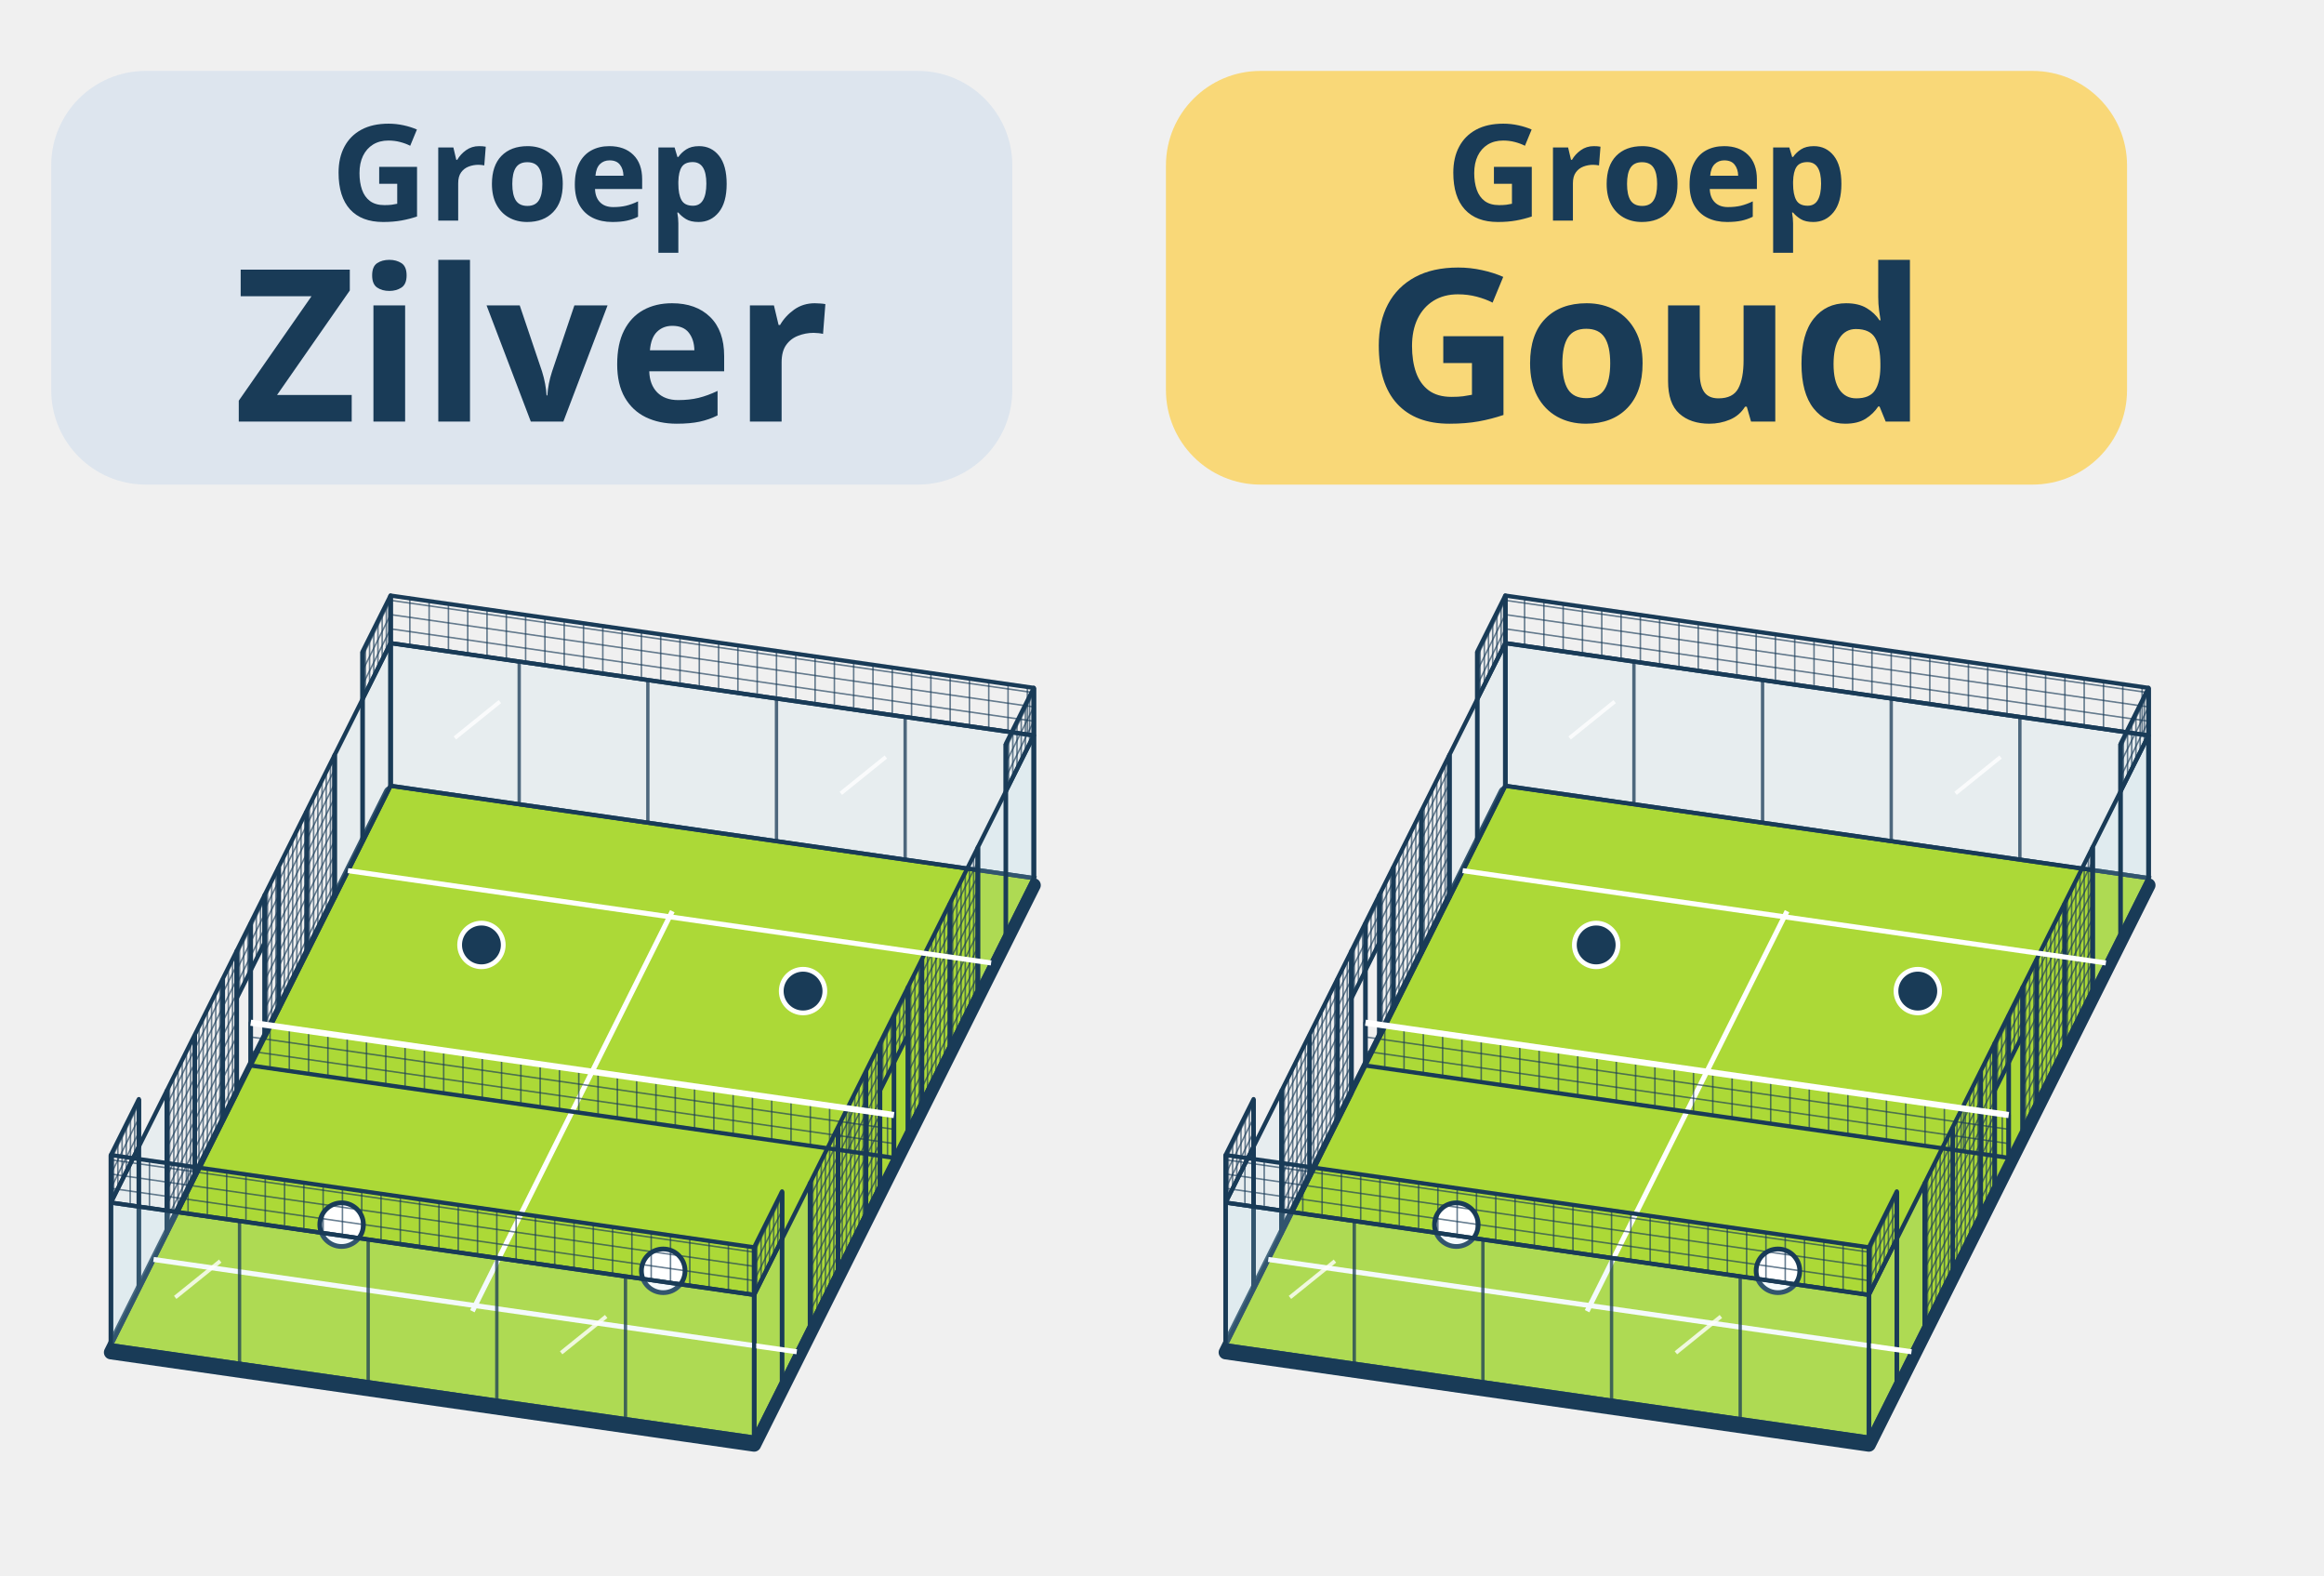
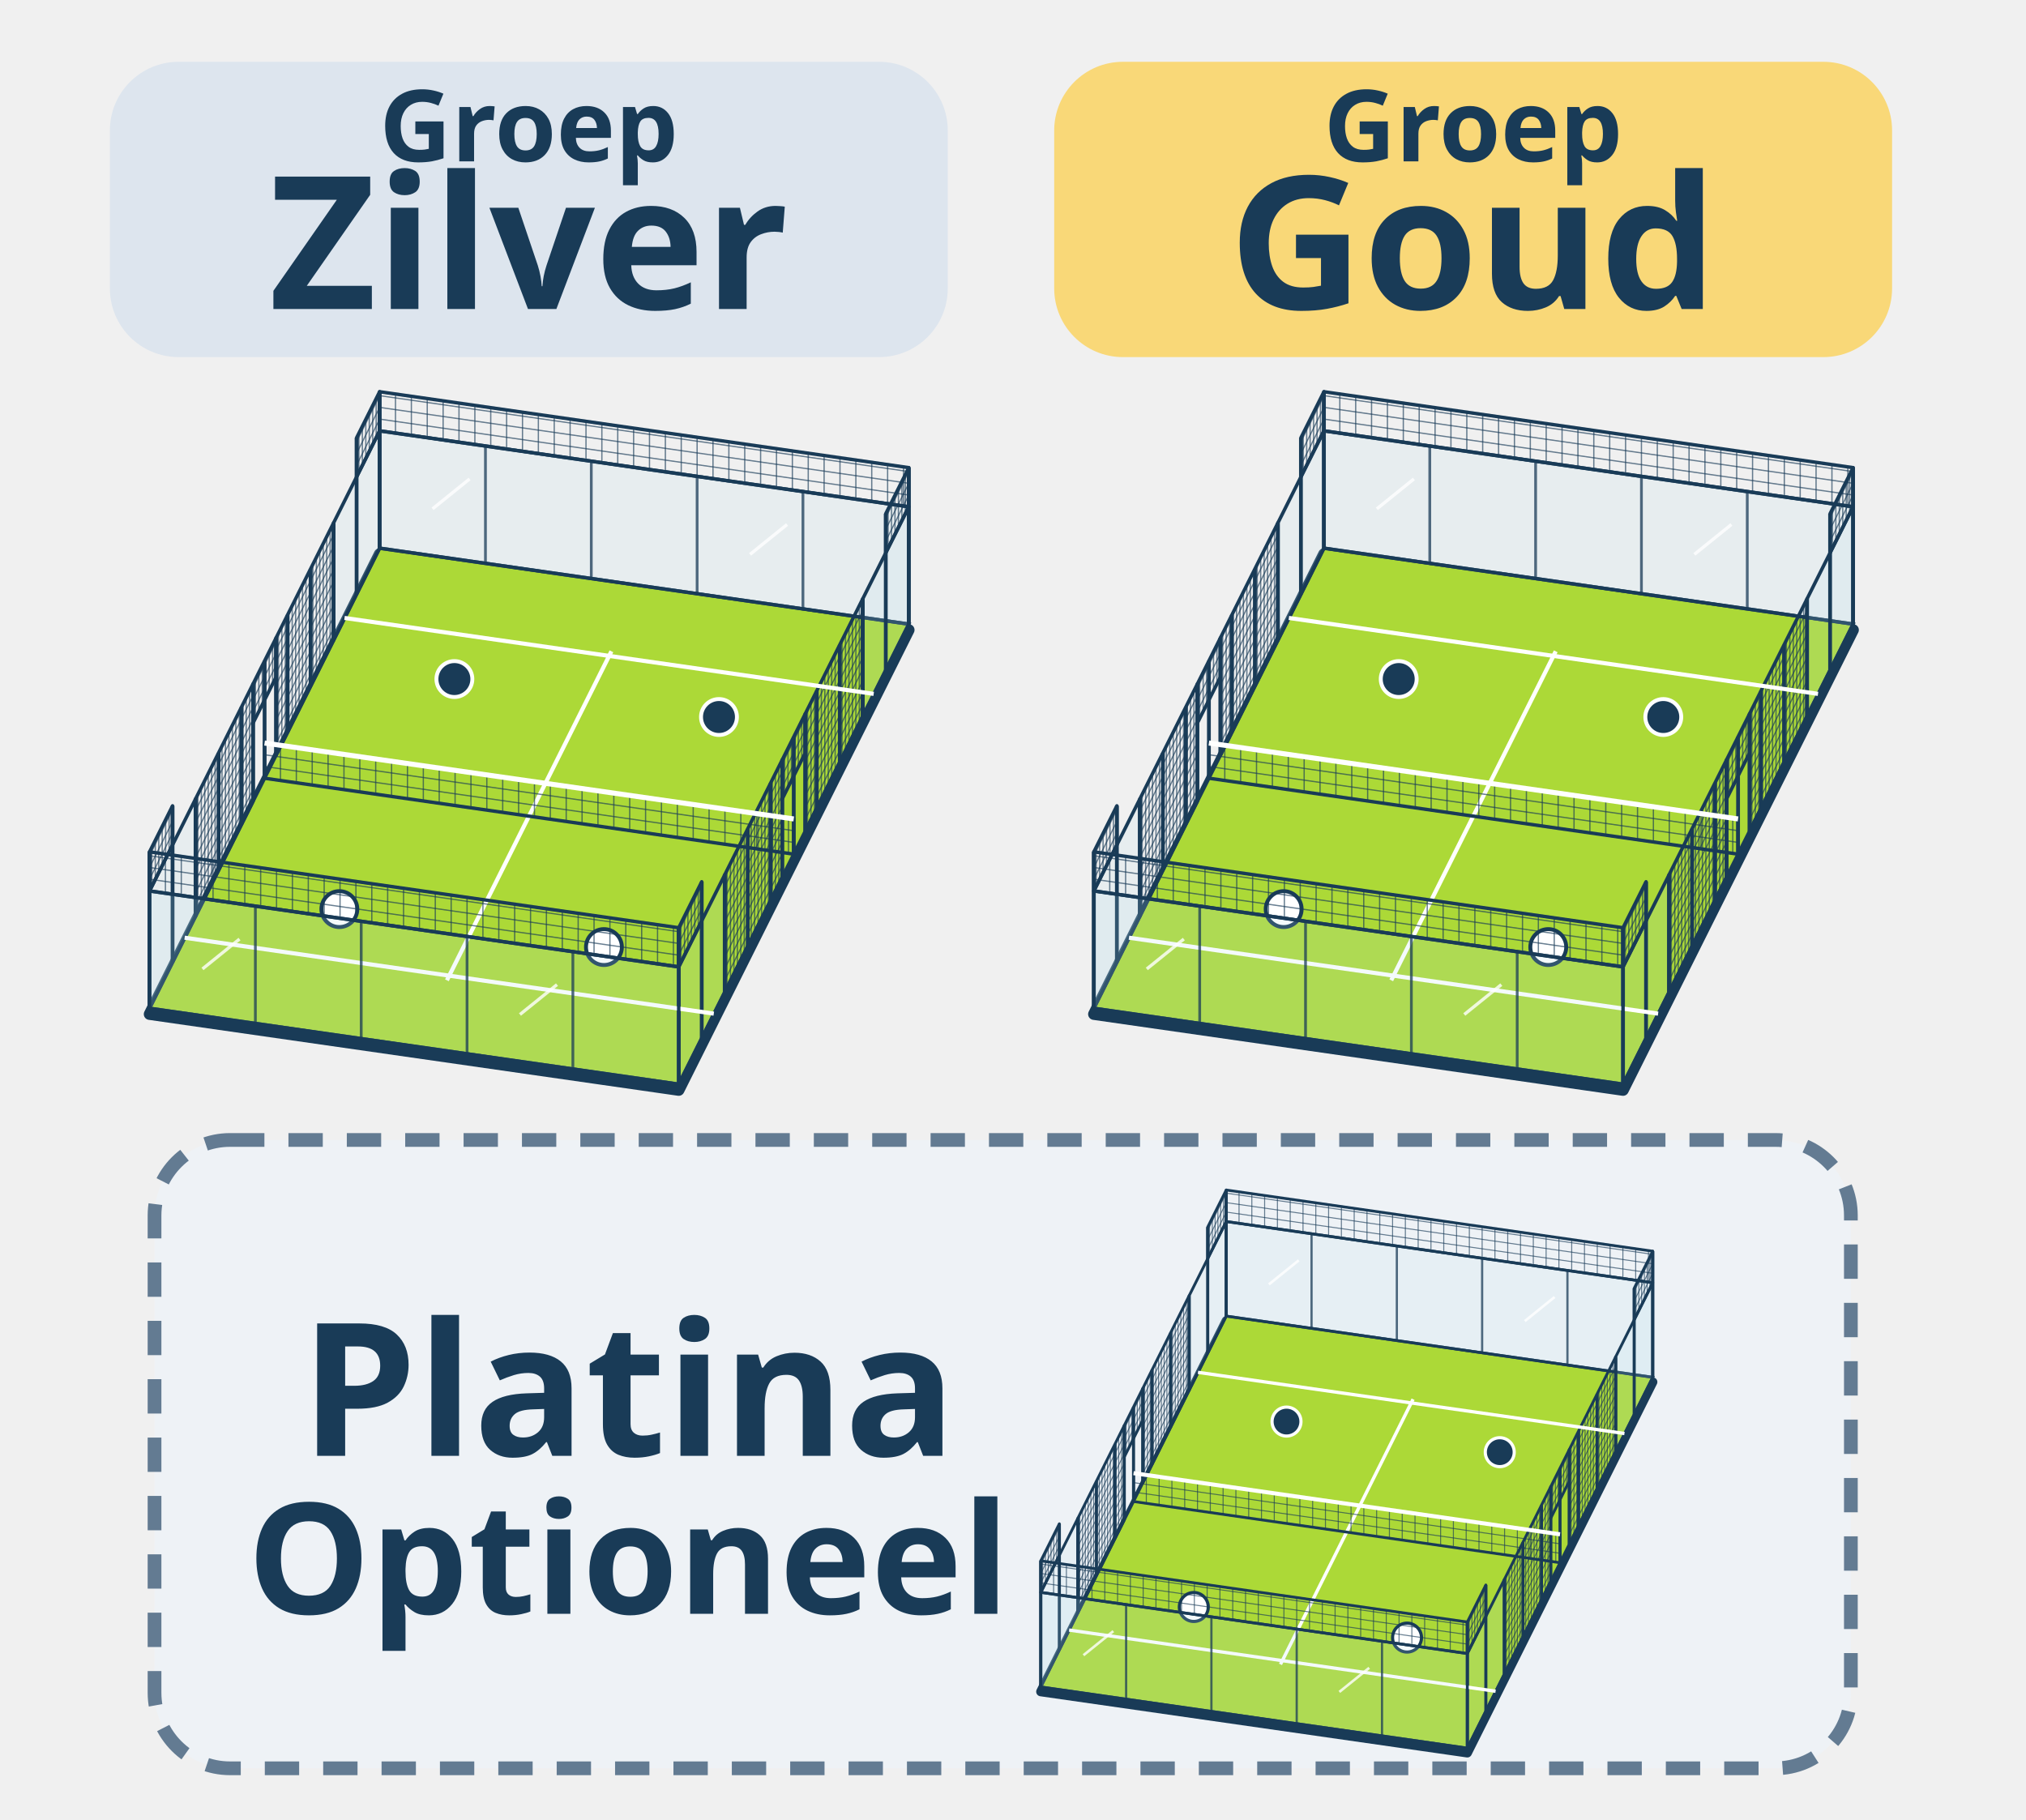
- <svg xmlns="http://www.w3.org/2000/svg" viewBox="10 0 590 400" role="img" aria-labelledby="title desc">
+ <svg xmlns="http://www.w3.org/2000/svg" viewBox="0 0 590 530" role="img" aria-labelledby="title desc">
  <defs>
    <g id="court">
      <polygon points="165,97.55 395,130.55 295,330.55 65,297.55" fill="#193B57" stroke="#193B57" stroke-width="5" stroke-linejoin="round" />
      <polygon points="165,95 395,128 295,328 65,295" fill="#ACD937" stroke="#193B57" stroke-width="1.5" />
      <polygon points="165,95 395,128 395,77 165,44" fill="#B9DFE8" fill-opacity=".16" stroke="#193B57" stroke-width="1.5" stroke-linejoin="round" />
      <line x1="211" y1="101.6" x2="211" y2="50.6" stroke="#193B57" stroke-width="1.2" opacity=".75" />
      <line x1="257" y1="108.2" x2="257" y2="57.2" stroke="#193B57" stroke-width="1.2" opacity=".75" />
      <line x1="303" y1="114.8" x2="303" y2="63.8" stroke="#193B57" stroke-width="1.2" opacity=".75" />
      <line x1="349" y1="121.4" x2="349" y2="70.4" stroke="#193B57" stroke-width="1.2" opacity=".75" />
      <polygon points="165,44 395,77 395,60 165,27" fill="none" fill-opacity=".16" stroke="#193B57" stroke-width="1.5" stroke-linejoin="round" />
      <line x1="171.9" y1="44.99" x2="171.9" y2="27.99" stroke="#193B57" stroke-width=".55" opacity=".65" />
      <line x1="178.8" y1="45.98" x2="178.8" y2="28.98" stroke="#193B57" stroke-width=".55" opacity=".65" />
      <line x1="185.7" y1="46.97" x2="185.7" y2="29.97" stroke="#193B57" stroke-width=".55" opacity=".65" />
      <line x1="192.6" y1="47.96" x2="192.6" y2="30.96" stroke="#193B57" stroke-width=".55" opacity=".65" />
      <line x1="199.5" y1="48.95" x2="199.5" y2="31.95" stroke="#193B57" stroke-width=".55" opacity=".65" />
      <line x1="206.4" y1="49.94" x2="206.4" y2="32.94" stroke="#193B57" stroke-width=".55" opacity=".65" />
      <line x1="213.3" y1="50.93" x2="213.3" y2="33.93" stroke="#193B57" stroke-width=".55" opacity=".65" />
      <line x1="220.2" y1="51.92" x2="220.2" y2="34.92" stroke="#193B57" stroke-width=".55" opacity=".65" />
      <line x1="227.1" y1="52.91" x2="227.1" y2="35.91" stroke="#193B57" stroke-width=".55" opacity=".65" />
      <line x1="234" y1="53.9" x2="234" y2="36.9" stroke="#193B57" stroke-width=".55" opacity=".65" />
      <line x1="240.9" y1="54.89" x2="240.9" y2="37.89" stroke="#193B57" stroke-width=".55" opacity=".65" />
      <line x1="247.8" y1="55.88" x2="247.8" y2="38.88" stroke="#193B57" stroke-width=".55" opacity=".65" />
      <line x1="254.7" y1="56.87" x2="254.7" y2="39.87" stroke="#193B57" stroke-width=".55" opacity=".65" />
      <line x1="261.6" y1="57.86" x2="261.6" y2="40.86" stroke="#193B57" stroke-width=".55" opacity=".65" />
      <line x1="268.5" y1="58.85" x2="268.5" y2="41.85" stroke="#193B57" stroke-width=".55" opacity=".65" />
      <line x1="275.4" y1="59.84" x2="275.4" y2="42.84" stroke="#193B57" stroke-width=".55" opacity=".65" />
      <line x1="282.3" y1="60.83" x2="282.3" y2="43.83" stroke="#193B57" stroke-width=".55" opacity=".65" />
      <line x1="289.2" y1="61.82" x2="289.2" y2="44.82" stroke="#193B57" stroke-width=".55" opacity=".65" />
      <line x1="296.1" y1="62.81" x2="296.1" y2="45.81" stroke="#193B57" stroke-width=".55" opacity=".65" />
      <line x1="303" y1="63.8" x2="303" y2="46.8" stroke="#193B57" stroke-width=".55" opacity=".65" />
      <line x1="309.9" y1="64.79" x2="309.9" y2="47.79" stroke="#193B57" stroke-width=".55" opacity=".65" />
      <line x1="316.8" y1="65.78" x2="316.8" y2="48.78" stroke="#193B57" stroke-width=".55" opacity=".65" />
      <line x1="323.7" y1="66.77" x2="323.7" y2="49.77" stroke="#193B57" stroke-width=".55" opacity=".65" />
      <line x1="330.6" y1="67.76" x2="330.6" y2="50.76" stroke="#193B57" stroke-width=".55" opacity=".65" />
      <line x1="337.5" y1="68.75" x2="337.5" y2="51.75" stroke="#193B57" stroke-width=".55" opacity=".65" />
      <line x1="344.4" y1="69.74" x2="344.4" y2="52.74" stroke="#193B57" stroke-width=".55" opacity=".65" />
      <line x1="351.3" y1="70.73" x2="351.3" y2="53.73" stroke="#193B57" stroke-width=".55" opacity=".65" />
      <line x1="358.2" y1="71.72" x2="358.2" y2="54.72" stroke="#193B57" stroke-width=".55" opacity=".65" />
      <line x1="365.1" y1="72.71" x2="365.1" y2="55.71" stroke="#193B57" stroke-width=".55" opacity=".65" />
      <line x1="372" y1="73.7" x2="372" y2="56.7" stroke="#193B57" stroke-width=".55" opacity=".65" />
      <line x1="378.9" y1="74.69" x2="378.9" y2="57.69" stroke="#193B57" stroke-width=".55" opacity=".65" />
      <line x1="385.8" y1="75.68" x2="385.8" y2="58.68" stroke="#193B57" stroke-width=".55" opacity=".65" />
      <line x1="392.7" y1="76.67" x2="392.7" y2="59.67" stroke="#193B57" stroke-width=".55" opacity=".65" />
      <line x1="165" y1="38.9" x2="395" y2="71.9" stroke="#193B57" stroke-width=".55" opacity=".65" />
      <line x1="165" y1="33.8" x2="395" y2="66.8" stroke="#193B57" stroke-width=".55" opacity=".65" />
      <line x1="165" y1="28.7" x2="395" y2="61.7" stroke="#193B57" stroke-width=".55" opacity=".65" />
      <polygon points="165,95 145,135 145,84 165,44" fill="#B9DFE8" fill-opacity=".16" stroke="#193B57" stroke-width="1.5" stroke-linejoin="round" />
      <line x1="155" y1="115" x2="155" y2="64" stroke="#193B57" stroke-width="1.2" opacity=".75" />
      <polygon points="85,255 65,295 65,244 85,204" fill="#B9DFE8" fill-opacity=".16" stroke="#193B57" stroke-width="1.5" stroke-linejoin="round" />
      <line x1="75" y1="275" x2="75" y2="224" stroke="#193B57" stroke-width="1.2" opacity=".75" />
      <polygon points="165,44 155,64 155,47 165,27" fill="none" fill-opacity=".16" stroke="#193B57" stroke-width="1.5" stroke-linejoin="round" />
      <line x1="163.5" y1="47" x2="163.5" y2="30" stroke="#193B57" stroke-width=".55" opacity=".65" />
      <line x1="162" y1="50" x2="162" y2="33" stroke="#193B57" stroke-width=".55" opacity=".65" />
      <line x1="160.5" y1="53" x2="160.5" y2="36" stroke="#193B57" stroke-width=".55" opacity=".65" />
      <line x1="159" y1="56" x2="159" y2="39" stroke="#193B57" stroke-width=".55" opacity=".65" />
      <line x1="157.5" y1="59" x2="157.5" y2="42" stroke="#193B57" stroke-width=".55" opacity=".65" />
      <line x1="156" y1="62" x2="156" y2="45" stroke="#193B57" stroke-width=".55" opacity=".65" />
      <line x1="165" y1="38.9" x2="155" y2="58.9" stroke="#193B57" stroke-width=".55" opacity=".65" />
      <line x1="165" y1="33.8" x2="155" y2="53.8" stroke="#193B57" stroke-width=".55" opacity=".65" />
      <line x1="165" y1="28.7" x2="155" y2="48.7" stroke="#193B57" stroke-width=".55" opacity=".65" />
      <polygon points="75,224 65,244 65,227 75,207" fill="none" fill-opacity=".16" stroke="#193B57" stroke-width="1.5" stroke-linejoin="round" />
      <line x1="73.5" y1="227" x2="73.5" y2="210" stroke="#193B57" stroke-width=".55" opacity=".65" />
      <line x1="72" y1="230" x2="72" y2="213" stroke="#193B57" stroke-width=".55" opacity=".65" />
      <line x1="70.5" y1="233" x2="70.5" y2="216" stroke="#193B57" stroke-width=".55" opacity=".65" />
      <line x1="69" y1="236" x2="69" y2="219" stroke="#193B57" stroke-width=".55" opacity=".65" />
      <line x1="67.5" y1="239" x2="67.5" y2="222" stroke="#193B57" stroke-width=".55" opacity=".65" />
      <line x1="66" y1="242" x2="66" y2="225" stroke="#193B57" stroke-width=".55" opacity=".65" />
      <line x1="75" y1="218.9" x2="65" y2="238.9" stroke="#193B57" stroke-width=".55" opacity=".65" />
      <line x1="75" y1="213.8" x2="65" y2="233.8" stroke="#193B57" stroke-width=".55" opacity=".65" />
      <line x1="75" y1="208.7" x2="65" y2="228.7" stroke="#193B57" stroke-width=".55" opacity=".65" />
      <polygon points="145,135 120,185 120,134 145,84" fill="none" fill-opacity=".16" stroke="#193B57" stroke-width="1.5" stroke-linejoin="round" />
      <line x1="143.5" y1="138" x2="143.5" y2="87" stroke="#193B57" stroke-width=".55" opacity=".65" />
      <line x1="142" y1="141" x2="142" y2="90" stroke="#193B57" stroke-width=".55" opacity=".65" />
      <line x1="140.5" y1="144" x2="140.5" y2="93" stroke="#193B57" stroke-width=".55" opacity=".65" />
      <line x1="139" y1="147" x2="139" y2="96" stroke="#193B57" stroke-width=".55" opacity=".65" />
      <line x1="137.5" y1="150" x2="137.5" y2="99" stroke="#193B57" stroke-width=".55" opacity=".65" />
      <line x1="136" y1="153" x2="136" y2="102" stroke="#193B57" stroke-width=".55" opacity=".65" />
      <line x1="134.5" y1="156" x2="134.5" y2="105" stroke="#193B57" stroke-width=".55" opacity=".65" />
      <line x1="133" y1="159" x2="133" y2="108" stroke="#193B57" stroke-width=".55" opacity=".65" />
      <line x1="131.5" y1="162" x2="131.5" y2="111" stroke="#193B57" stroke-width=".55" opacity=".65" />
      <line x1="130" y1="165" x2="130" y2="114" stroke="#193B57" stroke-width=".55" opacity=".65" />
      <line x1="128.5" y1="168" x2="128.5" y2="117" stroke="#193B57" stroke-width=".55" opacity=".65" />
      <line x1="127" y1="171" x2="127" y2="120" stroke="#193B57" stroke-width=".55" opacity=".65" />
      <line x1="125.5" y1="174" x2="125.5" y2="123" stroke="#193B57" stroke-width=".55" opacity=".65" />
      <line x1="124" y1="177" x2="124" y2="126" stroke="#193B57" stroke-width=".55" opacity=".65" />
      <line x1="122.5" y1="180" x2="122.5" y2="129" stroke="#193B57" stroke-width=".55" opacity=".65" />
      <line x1="121" y1="183" x2="121" y2="132" stroke="#193B57" stroke-width=".55" opacity=".65" />
      <line x1="145" y1="129.9" x2="120" y2="179.9" stroke="#193B57" stroke-width=".55" opacity=".65" />
      <line x1="145" y1="124.8" x2="120" y2="174.8" stroke="#193B57" stroke-width=".55" opacity=".65" />
      <line x1="145" y1="119.7" x2="120" y2="169.7" stroke="#193B57" stroke-width=".55" opacity=".65" />
      <line x1="145" y1="114.6" x2="120" y2="164.6" stroke="#193B57" stroke-width=".55" opacity=".65" />
      <line x1="145" y1="109.5" x2="120" y2="159.5" stroke="#193B57" stroke-width=".55" opacity=".65" />
      <line x1="145" y1="104.4" x2="120" y2="154.4" stroke="#193B57" stroke-width=".55" opacity=".65" />
      <line x1="145" y1="99.3" x2="120" y2="149.3" stroke="#193B57" stroke-width=".55" opacity=".65" />
      <line x1="145" y1="94.2" x2="120" y2="144.2" stroke="#193B57" stroke-width=".55" opacity=".65" />
      <line x1="145" y1="89.1" x2="120" y2="139.1" stroke="#193B57" stroke-width=".55" opacity=".65" />
      <line x1="145" y1="84" x2="120" y2="134" stroke="#193B57" stroke-width=".55" opacity=".65" />
      <polygon points="110,205 85,255 85,204 110,154" fill="none" fill-opacity=".16" stroke="#193B57" stroke-width="1.5" stroke-linejoin="round" />
      <line x1="108.5" y1="208" x2="108.5" y2="157" stroke="#193B57" stroke-width=".55" opacity=".65" />
      <line x1="107" y1="211" x2="107" y2="160" stroke="#193B57" stroke-width=".55" opacity=".65" />
      <line x1="105.5" y1="214" x2="105.5" y2="163" stroke="#193B57" stroke-width=".55" opacity=".65" />
      <line x1="104" y1="217" x2="104" y2="166" stroke="#193B57" stroke-width=".55" opacity=".65" />
      <line x1="102.5" y1="220" x2="102.5" y2="169" stroke="#193B57" stroke-width=".55" opacity=".65" />
      <line x1="101" y1="223" x2="101" y2="172" stroke="#193B57" stroke-width=".55" opacity=".65" />
      <line x1="99.5" y1="226" x2="99.5" y2="175" stroke="#193B57" stroke-width=".55" opacity=".65" />
      <line x1="98" y1="229" x2="98" y2="178" stroke="#193B57" stroke-width=".55" opacity=".65" />
      <line x1="96.5" y1="232" x2="96.5" y2="181" stroke="#193B57" stroke-width=".55" opacity=".65" />
      <line x1="95" y1="235" x2="95" y2="184" stroke="#193B57" stroke-width=".55" opacity=".65" />
      <line x1="93.5" y1="238" x2="93.5" y2="187" stroke="#193B57" stroke-width=".55" opacity=".65" />
      <line x1="92" y1="241" x2="92" y2="190" stroke="#193B57" stroke-width=".55" opacity=".65" />
      <line x1="90.5" y1="244" x2="90.5" y2="193" stroke="#193B57" stroke-width=".55" opacity=".65" />
      <line x1="89" y1="247" x2="89" y2="196" stroke="#193B57" stroke-width=".55" opacity=".65" />
      <line x1="87.5" y1="250" x2="87.5" y2="199" stroke="#193B57" stroke-width=".55" opacity=".65" />
      <line x1="86" y1="253" x2="86" y2="202" stroke="#193B57" stroke-width=".55" opacity=".65" />
      <line x1="110" y1="199.9" x2="85" y2="249.9" stroke="#193B57" stroke-width=".55" opacity=".65" />
      <line x1="110" y1="194.8" x2="85" y2="244.8" stroke="#193B57" stroke-width=".55" opacity=".65" />
      <line x1="110" y1="189.7" x2="85" y2="239.7" stroke="#193B57" stroke-width=".55" opacity=".65" />
      <line x1="110" y1="184.6" x2="85" y2="234.6" stroke="#193B57" stroke-width=".55" opacity=".65" />
      <line x1="110" y1="179.5" x2="85" y2="229.5" stroke="#193B57" stroke-width=".55" opacity=".65" />
      <line x1="110" y1="174.4" x2="85" y2="224.4" stroke="#193B57" stroke-width=".55" opacity=".65" />
      <line x1="110" y1="169.3" x2="85" y2="219.3" stroke="#193B57" stroke-width=".55" opacity=".65" />
      <line x1="110" y1="164.2" x2="85" y2="214.2" stroke="#193B57" stroke-width=".55" opacity=".65" />
      <line x1="110" y1="159.1" x2="85" y2="209.1" stroke="#193B57" stroke-width=".55" opacity=".65" />
      <line x1="110" y1="154" x2="85" y2="204" stroke="#193B57" stroke-width=".55" opacity=".65" />
      <polygon points="120,151 110,171 110,154 120,134" fill="none" fill-opacity=".16" stroke="#193B57" stroke-width="1.5" stroke-linejoin="round" />
      <line x1="118.5" y1="154" x2="118.5" y2="137" stroke="#193B57" stroke-width=".55" opacity=".65" />
      <line x1="117" y1="157" x2="117" y2="140" stroke="#193B57" stroke-width=".55" opacity=".65" />
      <line x1="115.5" y1="160" x2="115.5" y2="143" stroke="#193B57" stroke-width=".55" opacity=".65" />
      <line x1="114" y1="163" x2="114" y2="146" stroke="#193B57" stroke-width=".55" opacity=".65" />
      <line x1="112.5" y1="166" x2="112.5" y2="149" stroke="#193B57" stroke-width=".55" opacity=".65" />
      <line x1="111" y1="169" x2="111" y2="152" stroke="#193B57" stroke-width=".55" opacity=".65" />
      <line x1="120" y1="145.9" x2="110" y2="165.9" stroke="#193B57" stroke-width=".55" opacity=".65" />
      <line x1="120" y1="140.8" x2="110" y2="160.8" stroke="#193B57" stroke-width=".55" opacity=".65" />
      <line x1="120" y1="135.7" x2="110" y2="155.7" stroke="#193B57" stroke-width=".55" opacity=".65" />
      <line x1="165" y1="95" x2="165" y2="27" stroke="#193B57" stroke-width="1.65" />
      <line x1="155" y1="115" x2="155" y2="47" stroke="#193B57" stroke-width="1.65" />
      <line x1="145" y1="135" x2="145" y2="84" stroke="#193B57" stroke-width="1.65" />
      <line x1="135" y1="155" x2="135" y2="104" stroke="#193B57" stroke-width="1.65" />
      <line x1="125" y1="175" x2="125" y2="124" stroke="#193B57" stroke-width="1.65" />
      <line x1="120" y1="185" x2="120" y2="134" stroke="#193B57" stroke-width="1.65" />
      <line x1="115" y1="195" x2="115" y2="144" stroke="#193B57" stroke-width="1.65" />
      <line x1="110" y1="205" x2="110" y2="154" stroke="#193B57" stroke-width="1.65" />
      <line x1="105" y1="215" x2="105" y2="164" stroke="#193B57" stroke-width="1.65" />
      <line x1="95" y1="235" x2="95" y2="184" stroke="#193B57" stroke-width="1.65" />
      <line x1="85" y1="255" x2="85" y2="204" stroke="#193B57" stroke-width="1.65" />
      <line x1="75" y1="275" x2="75" y2="207" stroke="#193B57" stroke-width="1.65" />
      <line x1="65" y1="295" x2="65" y2="227" stroke="#193B57" stroke-width="1.65" />
      <polygon points="395,128 375,168 375,117 395,77" fill="#B9DFE8" fill-opacity=".16" stroke="#193B57" stroke-width="1.5" stroke-linejoin="round" />
      <line x1="385" y1="148" x2="385" y2="97" stroke="#193B57" stroke-width="1.2" opacity=".75" />
      <polygon points="315,288 295,328 295,277 315,237" fill="#B9DFE8" fill-opacity=".16" stroke="#193B57" stroke-width="1.5" stroke-linejoin="round" />
      <line x1="305" y1="308" x2="305" y2="257" stroke="#193B57" stroke-width="1.2" opacity=".75" />
      <polygon points="395,77 385,97 385,80 395,60" fill="none" fill-opacity=".16" stroke="#193B57" stroke-width="1.5" stroke-linejoin="round" />
      <line x1="393.5" y1="80" x2="393.5" y2="63" stroke="#193B57" stroke-width=".55" opacity=".65" />
      <line x1="392" y1="83" x2="392" y2="66" stroke="#193B57" stroke-width=".55" opacity=".65" />
      <line x1="390.5" y1="86" x2="390.5" y2="69" stroke="#193B57" stroke-width=".55" opacity=".65" />
      <line x1="389" y1="89" x2="389" y2="72" stroke="#193B57" stroke-width=".55" opacity=".65" />
      <line x1="387.5" y1="92" x2="387.5" y2="75" stroke="#193B57" stroke-width=".55" opacity=".65" />
      <line x1="386" y1="95" x2="386" y2="78" stroke="#193B57" stroke-width=".55" opacity=".65" />
      <line x1="395" y1="71.9" x2="385" y2="91.9" stroke="#193B57" stroke-width=".55" opacity=".65" />
      <line x1="395" y1="66.8" x2="385" y2="86.8" stroke="#193B57" stroke-width=".55" opacity=".65" />
      <line x1="395" y1="61.7" x2="385" y2="81.7" stroke="#193B57" stroke-width=".55" opacity=".65" />
      <polygon points="305,257 295,277 295,260 305,240" fill="none" fill-opacity=".16" stroke="#193B57" stroke-width="1.5" stroke-linejoin="round" />
      <line x1="303.5" y1="260" x2="303.5" y2="243" stroke="#193B57" stroke-width=".55" opacity=".65" />
      <line x1="302" y1="263" x2="302" y2="246" stroke="#193B57" stroke-width=".55" opacity=".65" />
      <line x1="300.5" y1="266" x2="300.5" y2="249" stroke="#193B57" stroke-width=".55" opacity=".65" />
      <line x1="299" y1="269" x2="299" y2="252" stroke="#193B57" stroke-width=".55" opacity=".65" />
      <line x1="297.5" y1="272" x2="297.5" y2="255" stroke="#193B57" stroke-width=".55" opacity=".65" />
      <line x1="296" y1="275" x2="296" y2="258" stroke="#193B57" stroke-width=".55" opacity=".65" />
      <line x1="305" y1="251.9" x2="295" y2="271.9" stroke="#193B57" stroke-width=".55" opacity=".65" />
      <line x1="305" y1="246.8" x2="295" y2="266.8" stroke="#193B57" stroke-width=".55" opacity=".65" />
      <line x1="305" y1="241.7" x2="295" y2="261.7" stroke="#193B57" stroke-width=".55" opacity=".65" />
      <polygon points="375,168 350,218 350,167 375,117" fill="none" fill-opacity=".16" stroke="#193B57" stroke-width="1.5" stroke-linejoin="round" />
      <line x1="373.5" y1="171" x2="373.5" y2="120" stroke="#193B57" stroke-width=".55" opacity=".65" />
      <line x1="372" y1="174" x2="372" y2="123" stroke="#193B57" stroke-width=".55" opacity=".65" />
      <line x1="370.5" y1="177" x2="370.5" y2="126" stroke="#193B57" stroke-width=".55" opacity=".65" />
      <line x1="369" y1="180" x2="369" y2="129" stroke="#193B57" stroke-width=".55" opacity=".65" />
      <line x1="367.5" y1="183" x2="367.5" y2="132" stroke="#193B57" stroke-width=".55" opacity=".65" />
      <line x1="366" y1="186" x2="366" y2="135" stroke="#193B57" stroke-width=".55" opacity=".65" />
      <line x1="364.5" y1="189" x2="364.5" y2="138" stroke="#193B57" stroke-width=".55" opacity=".65" />
      <line x1="363" y1="192" x2="363" y2="141" stroke="#193B57" stroke-width=".55" opacity=".65" />
      <line x1="361.5" y1="195" x2="361.5" y2="144" stroke="#193B57" stroke-width=".55" opacity=".65" />
      <line x1="360" y1="198" x2="360" y2="147" stroke="#193B57" stroke-width=".55" opacity=".65" />
      <line x1="358.5" y1="201" x2="358.5" y2="150" stroke="#193B57" stroke-width=".55" opacity=".65" />
      <line x1="357" y1="204" x2="357" y2="153" stroke="#193B57" stroke-width=".55" opacity=".65" />
      <line x1="355.5" y1="207" x2="355.5" y2="156" stroke="#193B57" stroke-width=".55" opacity=".65" />
      <line x1="354" y1="210" x2="354" y2="159" stroke="#193B57" stroke-width=".55" opacity=".65" />
      <line x1="352.5" y1="213" x2="352.5" y2="162" stroke="#193B57" stroke-width=".55" opacity=".65" />
      <line x1="351" y1="216" x2="351" y2="165" stroke="#193B57" stroke-width=".55" opacity=".65" />
      <line x1="375" y1="162.9" x2="350" y2="212.9" stroke="#193B57" stroke-width=".55" opacity=".65" />
      <line x1="375" y1="157.8" x2="350" y2="207.8" stroke="#193B57" stroke-width=".55" opacity=".65" />
      <line x1="375" y1="152.7" x2="350" y2="202.7" stroke="#193B57" stroke-width=".55" opacity=".65" />
      <line x1="375" y1="147.6" x2="350" y2="197.6" stroke="#193B57" stroke-width=".55" opacity=".65" />
      <line x1="375" y1="142.5" x2="350" y2="192.5" stroke="#193B57" stroke-width=".55" opacity=".65" />
      <line x1="375" y1="137.4" x2="350" y2="187.4" stroke="#193B57" stroke-width=".55" opacity=".65" />
      <line x1="375" y1="132.3" x2="350" y2="182.3" stroke="#193B57" stroke-width=".55" opacity=".65" />
      <line x1="375" y1="127.2" x2="350" y2="177.2" stroke="#193B57" stroke-width=".55" opacity=".65" />
      <line x1="375" y1="122.1" x2="350" y2="172.1" stroke="#193B57" stroke-width=".55" opacity=".65" />
      <line x1="375" y1="117" x2="350" y2="167" stroke="#193B57" stroke-width=".55" opacity=".65" />
      <polygon points="340,238 315,288 315,237 340,187" fill="none" fill-opacity=".16" stroke="#193B57" stroke-width="1.5" stroke-linejoin="round" />
      <line x1="338.5" y1="241" x2="338.5" y2="190" stroke="#193B57" stroke-width=".55" opacity=".65" />
      <line x1="337" y1="244" x2="337" y2="193" stroke="#193B57" stroke-width=".55" opacity=".65" />
      <line x1="335.5" y1="247" x2="335.5" y2="196" stroke="#193B57" stroke-width=".55" opacity=".65" />
      <line x1="334" y1="250" x2="334" y2="199" stroke="#193B57" stroke-width=".55" opacity=".65" />
      <line x1="332.5" y1="253" x2="332.5" y2="202" stroke="#193B57" stroke-width=".55" opacity=".65" />
      <line x1="331" y1="256" x2="331" y2="205" stroke="#193B57" stroke-width=".55" opacity=".65" />
      <line x1="329.5" y1="259" x2="329.5" y2="208" stroke="#193B57" stroke-width=".55" opacity=".65" />
      <line x1="328" y1="262" x2="328" y2="211" stroke="#193B57" stroke-width=".55" opacity=".65" />
      <line x1="326.5" y1="265" x2="326.5" y2="214" stroke="#193B57" stroke-width=".55" opacity=".65" />
      <line x1="325" y1="268" x2="325" y2="217" stroke="#193B57" stroke-width=".55" opacity=".65" />
      <line x1="323.5" y1="271" x2="323.5" y2="220" stroke="#193B57" stroke-width=".55" opacity=".65" />
      <line x1="322" y1="274" x2="322" y2="223" stroke="#193B57" stroke-width=".55" opacity=".65" />
      <line x1="320.5" y1="277" x2="320.5" y2="226" stroke="#193B57" stroke-width=".55" opacity=".65" />
      <line x1="319" y1="280" x2="319" y2="229" stroke="#193B57" stroke-width=".55" opacity=".65" />
      <line x1="317.5" y1="283" x2="317.5" y2="232" stroke="#193B57" stroke-width=".55" opacity=".65" />
      <line x1="316" y1="286" x2="316" y2="235" stroke="#193B57" stroke-width=".55" opacity=".65" />
      <line x1="340" y1="232.9" x2="315" y2="282.9" stroke="#193B57" stroke-width=".55" opacity=".65" />
      <line x1="340" y1="227.8" x2="315" y2="277.8" stroke="#193B57" stroke-width=".55" opacity=".65" />
      <line x1="340" y1="222.7" x2="315" y2="272.7" stroke="#193B57" stroke-width=".55" opacity=".65" />
      <line x1="340" y1="217.6" x2="315" y2="267.6" stroke="#193B57" stroke-width=".55" opacity=".65" />
      <line x1="340" y1="212.5" x2="315" y2="262.5" stroke="#193B57" stroke-width=".55" opacity=".65" />
      <line x1="340" y1="207.4" x2="315" y2="257.4" stroke="#193B57" stroke-width=".55" opacity=".65" />
      <line x1="340" y1="202.3" x2="315" y2="252.3" stroke="#193B57" stroke-width=".55" opacity=".65" />
      <line x1="340" y1="197.2" x2="315" y2="247.2" stroke="#193B57" stroke-width=".55" opacity=".65" />
      <line x1="340" y1="192.1" x2="315" y2="242.1" stroke="#193B57" stroke-width=".55" opacity=".65" />
      <line x1="340" y1="187" x2="315" y2="237" stroke="#193B57" stroke-width=".55" opacity=".65" />
      <polygon points="350,184 340,204 340,187 350,167" fill="none" fill-opacity=".16" stroke="#193B57" stroke-width="1.5" stroke-linejoin="round" />
      <line x1="348.5" y1="187" x2="348.5" y2="170" stroke="#193B57" stroke-width=".55" opacity=".65" />
      <line x1="347" y1="190" x2="347" y2="173" stroke="#193B57" stroke-width=".55" opacity=".65" />
      <line x1="345.5" y1="193" x2="345.5" y2="176" stroke="#193B57" stroke-width=".55" opacity=".65" />
      <line x1="344" y1="196" x2="344" y2="179" stroke="#193B57" stroke-width=".55" opacity=".65" />
      <line x1="342.5" y1="199" x2="342.5" y2="182" stroke="#193B57" stroke-width=".55" opacity=".65" />
      <line x1="341" y1="202" x2="341" y2="185" stroke="#193B57" stroke-width=".55" opacity=".65" />
      <line x1="350" y1="178.9" x2="340" y2="198.9" stroke="#193B57" stroke-width=".55" opacity=".65" />
      <line x1="350" y1="173.8" x2="340" y2="193.8" stroke="#193B57" stroke-width=".55" opacity=".65" />
      <line x1="350" y1="168.7" x2="340" y2="188.7" stroke="#193B57" stroke-width=".55" opacity=".65" />
      <line x1="395" y1="128" x2="395" y2="60" stroke="#193B57" stroke-width="1.65" />
      <line x1="385" y1="148" x2="385" y2="80" stroke="#193B57" stroke-width="1.65" />
      <line x1="375" y1="168" x2="375" y2="117" stroke="#193B57" stroke-width="1.65" />
      <line x1="365" y1="188" x2="365" y2="137" stroke="#193B57" stroke-width="1.65" />
      <line x1="355" y1="208" x2="355" y2="157" stroke="#193B57" stroke-width="1.65" />
      <line x1="350" y1="218" x2="350" y2="167" stroke="#193B57" stroke-width="1.65" />
      <line x1="345" y1="228" x2="345" y2="177" stroke="#193B57" stroke-width="1.65" />
      <line x1="340" y1="238" x2="340" y2="187" stroke="#193B57" stroke-width="1.65" />
      <line x1="335" y1="248" x2="335" y2="197" stroke="#193B57" stroke-width="1.65" />
      <line x1="325" y1="268" x2="325" y2="217" stroke="#193B57" stroke-width="1.65" />
      <line x1="315" y1="288" x2="315" y2="237" stroke="#193B57" stroke-width="1.65" />
      <line x1="305" y1="308" x2="305" y2="240" stroke="#193B57" stroke-width="1.65" />
      <line x1="295" y1="328" x2="295" y2="260" stroke="#193B57" stroke-width="1.65" />
      <line x1="149.75" y1="125.33" x2="379.75" y2="158.33" stroke="white" stroke-width="1.8" />
      <line x1="80.25" y1="264.33" x2="310.25" y2="297.33" stroke="white" stroke-width="1.8" />
      <line x1="265.75" y1="139.83" x2="194.25" y2="282.83" stroke="white" stroke-width="1.8" />
      <circle cx="197.5" cy="151.89" r="7.8" fill="#193B57" stroke="white" stroke-width="1.7" />
      <circle cx="312.5" cy="168.39" r="7.8" fill="#193B57" stroke="white" stroke-width="1.7" />
      <circle cx="147.5" cy="251.89" r="7.8" fill="white" stroke="#193B57" stroke-width="1.7" />
      <circle cx="262.5" cy="268.39" r="7.8" fill="white" stroke="#193B57" stroke-width="1.7" />
      <polygon points="115,195 345,228 345,212.7 115,179.7" fill="none" fill-opacity=".16" stroke="#193B57" stroke-width="1.5" stroke-linejoin="round" />
      <line x1="121.9" y1="195.99" x2="121.9" y2="180.69" stroke="#193B57" stroke-width=".55" opacity=".65" />
      <line x1="128.8" y1="196.98" x2="128.8" y2="181.68" stroke="#193B57" stroke-width=".55" opacity=".65" />
      <line x1="135.7" y1="197.97" x2="135.7" y2="182.67" stroke="#193B57" stroke-width=".55" opacity=".65" />
      <line x1="142.6" y1="198.96" x2="142.6" y2="183.66" stroke="#193B57" stroke-width=".55" opacity=".65" />
      <line x1="149.5" y1="199.95" x2="149.5" y2="184.65" stroke="#193B57" stroke-width=".55" opacity=".65" />
      <line x1="156.4" y1="200.94" x2="156.4" y2="185.64" stroke="#193B57" stroke-width=".55" opacity=".65" />
      <line x1="163.3" y1="201.93" x2="163.3" y2="186.63" stroke="#193B57" stroke-width=".55" opacity=".65" />
      <line x1="170.2" y1="202.92" x2="170.2" y2="187.62" stroke="#193B57" stroke-width=".55" opacity=".65" />
      <line x1="177.1" y1="203.91" x2="177.1" y2="188.61" stroke="#193B57" stroke-width=".55" opacity=".65" />
      <line x1="184" y1="204.9" x2="184" y2="189.6" stroke="#193B57" stroke-width=".55" opacity=".65" />
      <line x1="190.9" y1="205.89" x2="190.9" y2="190.59" stroke="#193B57" stroke-width=".55" opacity=".65" />
      <line x1="197.8" y1="206.88" x2="197.8" y2="191.58" stroke="#193B57" stroke-width=".55" opacity=".65" />
      <line x1="204.7" y1="207.87" x2="204.7" y2="192.57" stroke="#193B57" stroke-width=".55" opacity=".65" />
      <line x1="211.6" y1="208.86" x2="211.6" y2="193.56" stroke="#193B57" stroke-width=".55" opacity=".65" />
      <line x1="218.5" y1="209.85" x2="218.5" y2="194.55" stroke="#193B57" stroke-width=".55" opacity=".65" />
      <line x1="225.4" y1="210.84" x2="225.4" y2="195.54" stroke="#193B57" stroke-width=".55" opacity=".65" />
      <line x1="232.3" y1="211.83" x2="232.3" y2="196.53" stroke="#193B57" stroke-width=".55" opacity=".65" />
      <line x1="239.2" y1="212.82" x2="239.2" y2="197.52" stroke="#193B57" stroke-width=".55" opacity=".65" />
      <line x1="246.1" y1="213.81" x2="246.1" y2="198.51" stroke="#193B57" stroke-width=".55" opacity=".65" />
      <line x1="253" y1="214.8" x2="253" y2="199.5" stroke="#193B57" stroke-width=".55" opacity=".65" />
      <line x1="259.9" y1="215.79" x2="259.9" y2="200.49" stroke="#193B57" stroke-width=".55" opacity=".65" />
      <line x1="266.8" y1="216.78" x2="266.8" y2="201.48" stroke="#193B57" stroke-width=".55" opacity=".65" />
      <line x1="273.7" y1="217.77" x2="273.7" y2="202.47" stroke="#193B57" stroke-width=".55" opacity=".65" />
      <line x1="280.6" y1="218.76" x2="280.6" y2="203.46" stroke="#193B57" stroke-width=".55" opacity=".65" />
      <line x1="287.5" y1="219.75" x2="287.5" y2="204.45" stroke="#193B57" stroke-width=".55" opacity=".65" />
      <line x1="294.4" y1="220.74" x2="294.4" y2="205.44" stroke="#193B57" stroke-width=".55" opacity=".65" />
      <line x1="301.3" y1="221.73" x2="301.3" y2="206.43" stroke="#193B57" stroke-width=".55" opacity=".65" />
      <line x1="308.2" y1="222.72" x2="308.2" y2="207.42" stroke="#193B57" stroke-width=".55" opacity=".65" />
      <line x1="315.1" y1="223.71" x2="315.1" y2="208.41" stroke="#193B57" stroke-width=".55" opacity=".65" />
      <line x1="322" y1="224.7" x2="322" y2="209.4" stroke="#193B57" stroke-width=".55" opacity=".65" />
      <line x1="328.9" y1="225.69" x2="328.9" y2="210.39" stroke="#193B57" stroke-width=".55" opacity=".65" />
      <line x1="335.8" y1="226.68" x2="335.8" y2="211.38" stroke="#193B57" stroke-width=".55" opacity=".65" />
      <line x1="342.7" y1="227.67" x2="342.7" y2="212.37" stroke="#193B57" stroke-width=".55" opacity=".65" />
      <line x1="115" y1="189.9" x2="345" y2="222.9" stroke="#193B57" stroke-width=".55" opacity=".65" />
      <line x1="115" y1="184.8" x2="345" y2="217.8" stroke="#193B57" stroke-width=".55" opacity=".65" />
      <line x1="115" y1="179.7" x2="345" y2="212.7" stroke="#193B57" stroke-width=".55" opacity=".65" />
      <line x1="115" y1="179.7" x2="345" y2="212.7" stroke="white" stroke-width="2.2" />
      <polygon points="65,295 295,328 295,277 65,244" fill="#B9DFE8" fill-opacity=".16" stroke="#193B57" stroke-width="1.5" stroke-linejoin="round" />
      <line x1="111" y1="301.6" x2="111" y2="250.6" stroke="#193B57" stroke-width="1.2" opacity=".75" />
      <line x1="157" y1="308.2" x2="157" y2="257.2" stroke="#193B57" stroke-width="1.2" opacity=".75" />
      <line x1="203" y1="314.8" x2="203" y2="263.8" stroke="#193B57" stroke-width="1.2" opacity=".75" />
      <line x1="249" y1="321.4" x2="249" y2="270.4" stroke="#193B57" stroke-width="1.2" opacity=".75" />
      <polygon points="65,244 295,277 295,260 65,227" fill="none" fill-opacity=".16" stroke="#193B57" stroke-width="1.5" stroke-linejoin="round" />
      <line x1="71.9" y1="244.99" x2="71.9" y2="227.99" stroke="#193B57" stroke-width=".55" opacity=".65" />
      <line x1="78.8" y1="245.98" x2="78.8" y2="228.98" stroke="#193B57" stroke-width=".55" opacity=".65" />
      <line x1="85.7" y1="246.97" x2="85.7" y2="229.97" stroke="#193B57" stroke-width=".55" opacity=".65" />
      <line x1="92.6" y1="247.96" x2="92.6" y2="230.96" stroke="#193B57" stroke-width=".55" opacity=".65" />
      <line x1="99.5" y1="248.95" x2="99.5" y2="231.95" stroke="#193B57" stroke-width=".55" opacity=".65" />
      <line x1="106.4" y1="249.94" x2="106.4" y2="232.94" stroke="#193B57" stroke-width=".55" opacity=".65" />
      <line x1="113.3" y1="250.93" x2="113.3" y2="233.93" stroke="#193B57" stroke-width=".55" opacity=".65" />
      <line x1="120.2" y1="251.92" x2="120.2" y2="234.92" stroke="#193B57" stroke-width=".55" opacity=".65" />
      <line x1="127.1" y1="252.91" x2="127.1" y2="235.91" stroke="#193B57" stroke-width=".55" opacity=".65" />
      <line x1="134" y1="253.9" x2="134" y2="236.9" stroke="#193B57" stroke-width=".55" opacity=".65" />
      <line x1="140.9" y1="254.89" x2="140.9" y2="237.89" stroke="#193B57" stroke-width=".55" opacity=".65" />
      <line x1="147.8" y1="255.88" x2="147.8" y2="238.88" stroke="#193B57" stroke-width=".55" opacity=".65" />
      <line x1="154.7" y1="256.87" x2="154.7" y2="239.87" stroke="#193B57" stroke-width=".55" opacity=".65" />
      <line x1="161.6" y1="257.86" x2="161.6" y2="240.86" stroke="#193B57" stroke-width=".55" opacity=".65" />
      <line x1="168.5" y1="258.85" x2="168.5" y2="241.85" stroke="#193B57" stroke-width=".55" opacity=".65" />
      <line x1="175.4" y1="259.84" x2="175.4" y2="242.84" stroke="#193B57" stroke-width=".55" opacity=".65" />
      <line x1="182.3" y1="260.83" x2="182.3" y2="243.83" stroke="#193B57" stroke-width=".55" opacity=".65" />
      <line x1="189.2" y1="261.82" x2="189.2" y2="244.82" stroke="#193B57" stroke-width=".55" opacity=".65" />
      <line x1="196.1" y1="262.81" x2="196.1" y2="245.81" stroke="#193B57" stroke-width=".55" opacity=".65" />
      <line x1="203" y1="263.8" x2="203" y2="246.8" stroke="#193B57" stroke-width=".55" opacity=".65" />
      <line x1="209.9" y1="264.79" x2="209.9" y2="247.79" stroke="#193B57" stroke-width=".55" opacity=".65" />
      <line x1="216.8" y1="265.78" x2="216.8" y2="248.78" stroke="#193B57" stroke-width=".55" opacity=".65" />
      <line x1="223.7" y1="266.77" x2="223.7" y2="249.77" stroke="#193B57" stroke-width=".55" opacity=".65" />
      <line x1="230.6" y1="267.76" x2="230.6" y2="250.76" stroke="#193B57" stroke-width=".55" opacity=".65" />
      <line x1="237.5" y1="268.75" x2="237.5" y2="251.75" stroke="#193B57" stroke-width=".55" opacity=".65" />
      <line x1="244.4" y1="269.74" x2="244.4" y2="252.74" stroke="#193B57" stroke-width=".55" opacity=".65" />
      <line x1="251.3" y1="270.73" x2="251.3" y2="253.73" stroke="#193B57" stroke-width=".55" opacity=".65" />
      <line x1="258.2" y1="271.72" x2="258.2" y2="254.72" stroke="#193B57" stroke-width=".55" opacity=".65" />
      <line x1="265.1" y1="272.71" x2="265.1" y2="255.71" stroke="#193B57" stroke-width=".55" opacity=".65" />
      <line x1="272" y1="273.7" x2="272" y2="256.7" stroke="#193B57" stroke-width=".55" opacity=".65" />
      <line x1="278.9" y1="274.69" x2="278.9" y2="257.69" stroke="#193B57" stroke-width=".55" opacity=".65" />
      <line x1="285.8" y1="275.68" x2="285.8" y2="258.68" stroke="#193B57" stroke-width=".55" opacity=".65" />
      <line x1="292.7" y1="276.67" x2="292.7" y2="259.67" stroke="#193B57" stroke-width=".55" opacity=".65" />
      <line x1="65" y1="238.9" x2="295" y2="271.9" stroke="#193B57" stroke-width=".55" opacity=".65" />
      <line x1="65" y1="233.8" x2="295" y2="266.8" stroke="#193B57" stroke-width=".55" opacity=".65" />
      <line x1="65" y1="228.7" x2="295" y2="261.7" stroke="#193B57" stroke-width=".55" opacity=".65" />
      <line x1="188" y1="77.9" x2="204.1" y2="64.91" stroke="white" stroke-width="1.4" opacity=".8" />
      <line x1="326" y1="97.7" x2="342.1" y2="84.71" stroke="white" stroke-width="1.4" opacity=".8" />
      <line x1="88" y1="277.9" x2="104.1" y2="264.91" stroke="white" stroke-width="1.4" opacity=".8" />
      <line x1="226" y1="297.7" x2="242.1" y2="284.71" stroke="white" stroke-width="1.4" opacity=".8" />
    </g>
  </defs>
-   <use href="#court" transform="translate(-8 132) scale(.71)" />
-   <use href="#court" transform="translate(275 132) scale(.71)" />
+   <use href="#court" transform="translate(0 96) scale(.67)" />
+   <use href="#court" transform="translate(275 96) scale(.67)" />
  <g font-family="system-ui,sans-serif" font-weight="700" text-anchor="middle" fill="#193B57">
-     <rect x="23" y="18" width="244" height="105" rx="24" fill="#DDE5EE" />
-     <text x="145" y="56" font-size="34">Groep</text>
-     <text x="145" y="107" font-size="54" font-weight="800">Zilver</text>
-     <rect x="306" y="18" width="244" height="105" rx="24" fill="#F9D878" />
-     <text x="428" y="56" font-size="34">Groep</text>
-     <text x="428" y="107" font-size="54" font-weight="800">Goud</text>
+     <rect x="32" y="18" width="244" height="86" rx="20" fill="#DDE5EE" />
+     <text x="154" y="47" font-size="29">Groep</text>
+     <text x="154" y="90" font-size="54" font-weight="800">Zilver</text>
+     <rect x="307" y="18" width="244" height="86" rx="20" fill="#F9D878" />
+     <text x="429" y="47" font-size="29">Groep</text>
+     <text x="429" y="90" font-size="54" font-weight="800">Goud</text>
+   </g>
+   <rect x="45" y="332" width="494" height="183" rx="22" fill="#EEF2F6" stroke="#637B92" stroke-width="4" stroke-dasharray="10 7" />
+   <use href="#court" transform="translate(268 332) scale(.54)" />
+   <g font-family="system-ui,sans-serif" text-anchor="middle" fill="#193B57">
+     <text x="183" y="424" font-size="54" font-weight="800">Platina</text>
+     <text x="183" y="470" font-size="45" font-weight="700">Optioneel</text>
  </g>
</svg>
